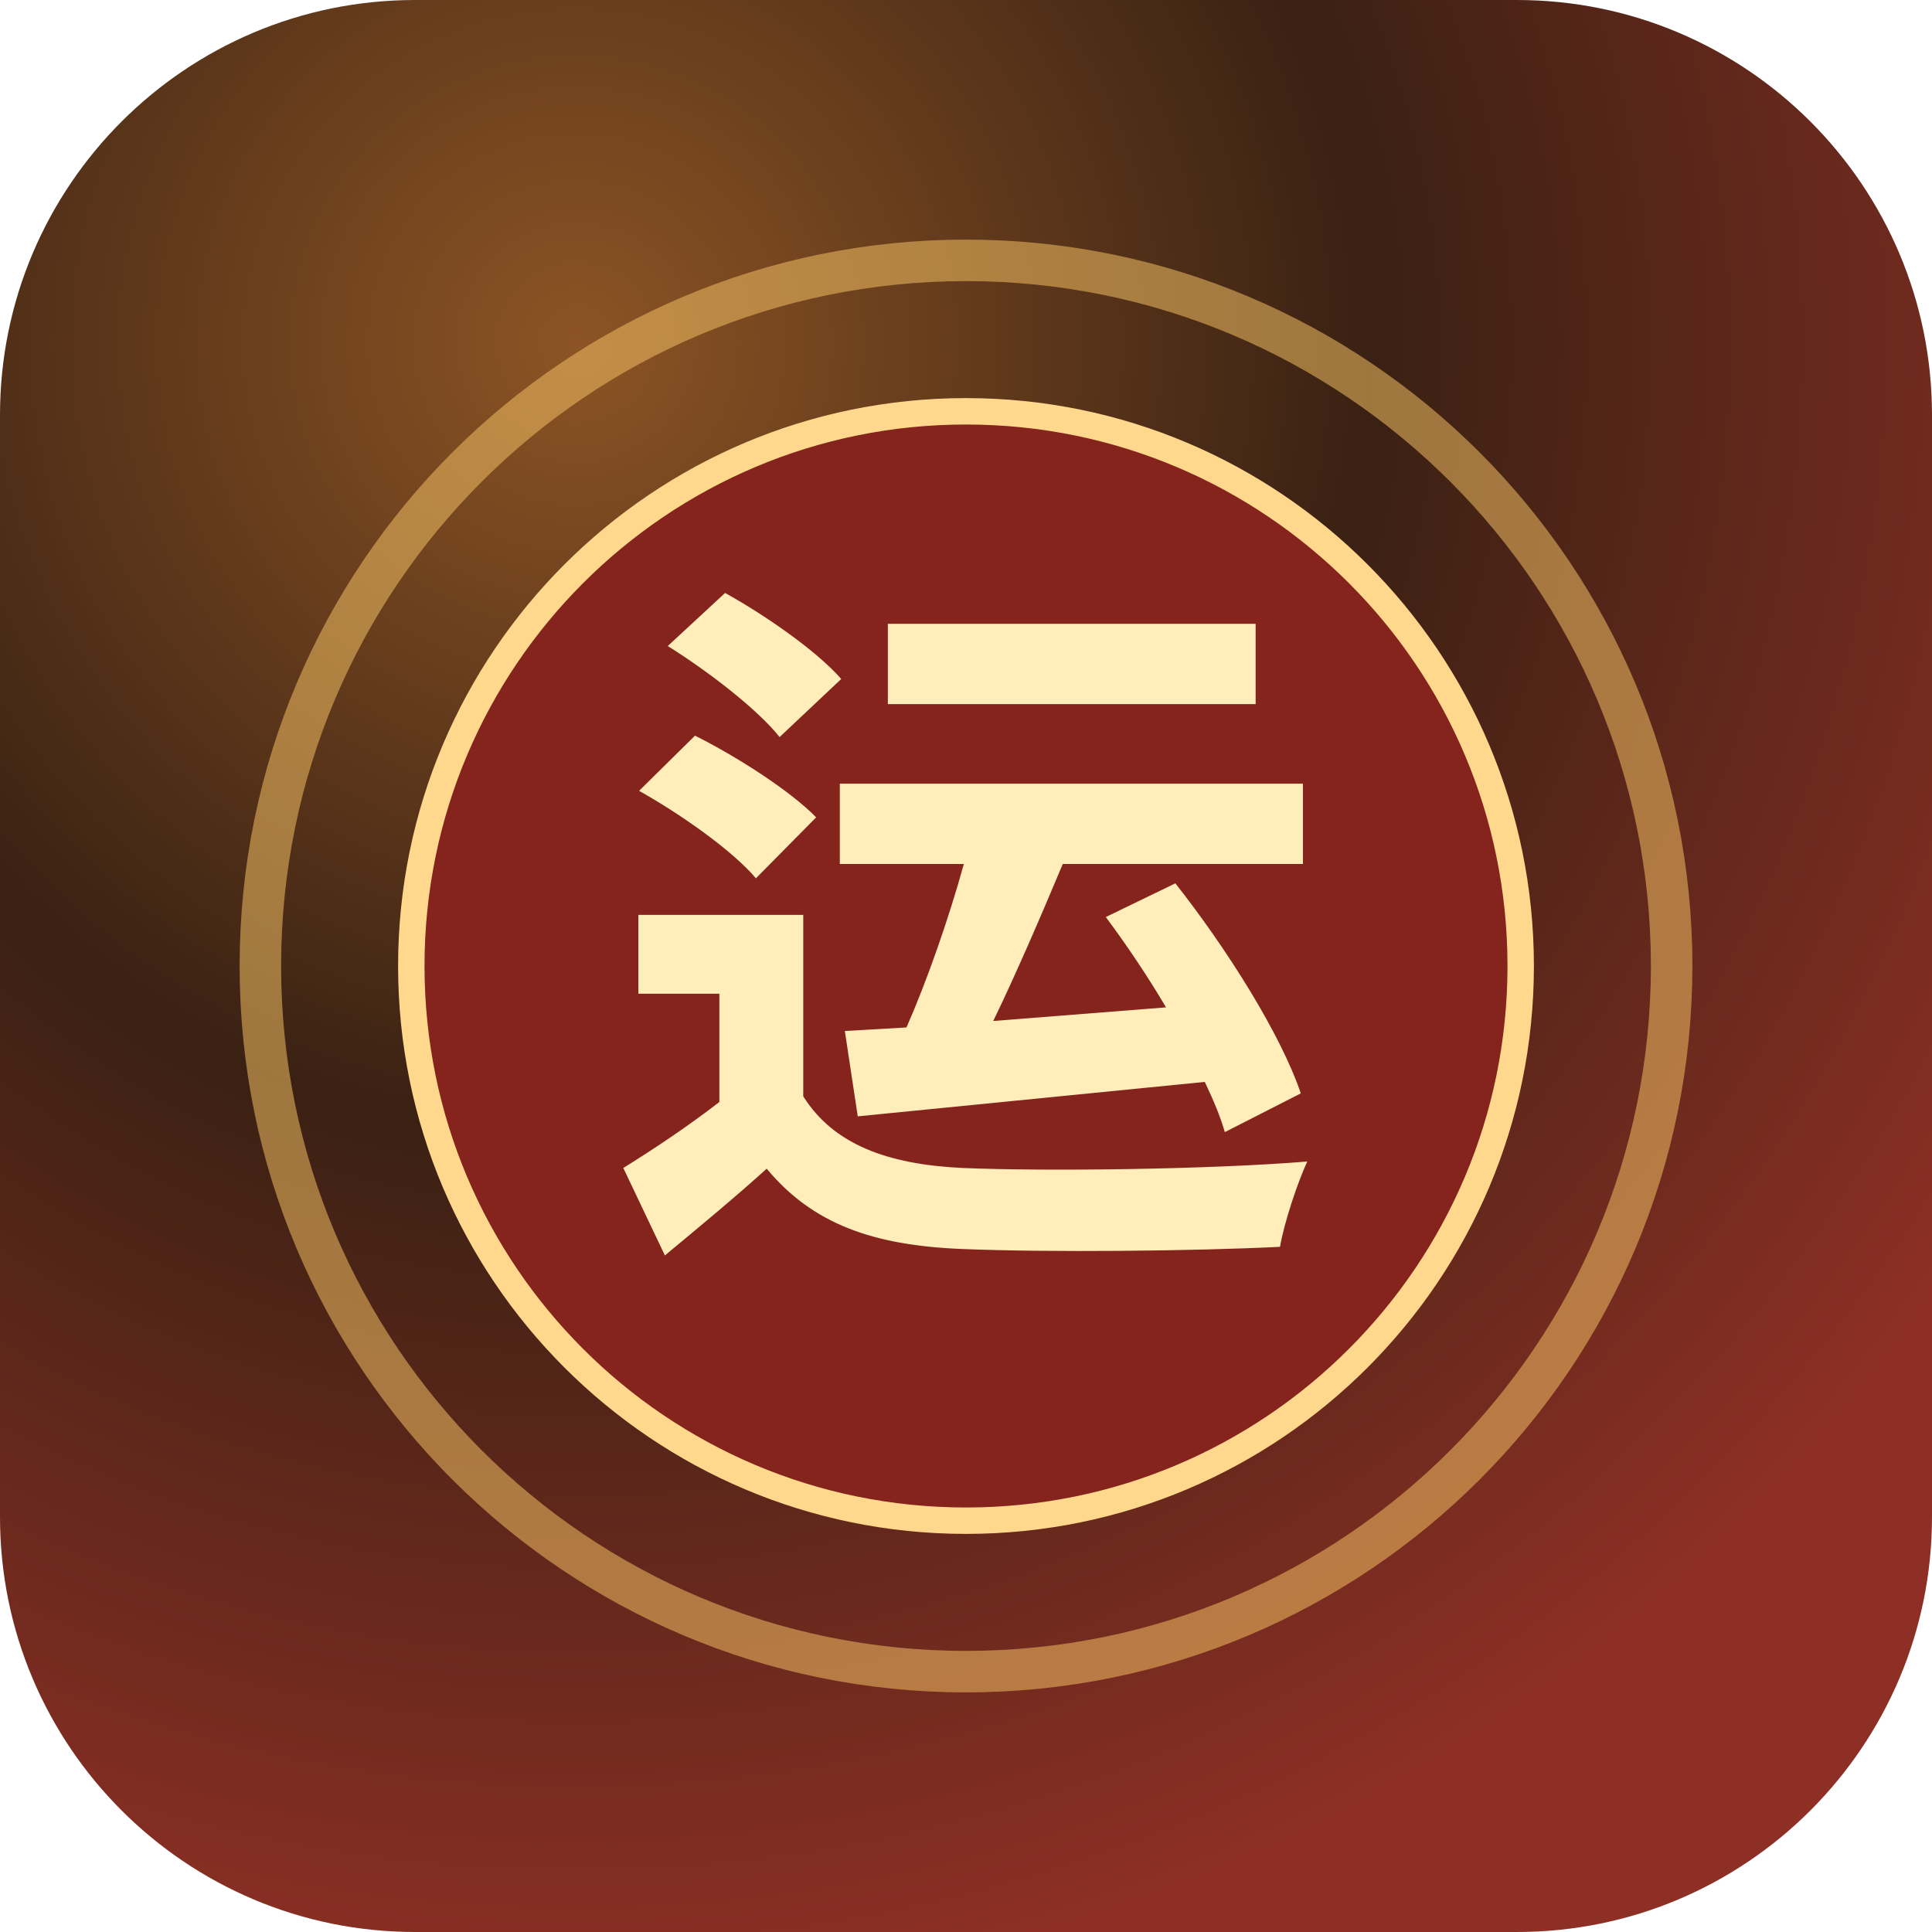
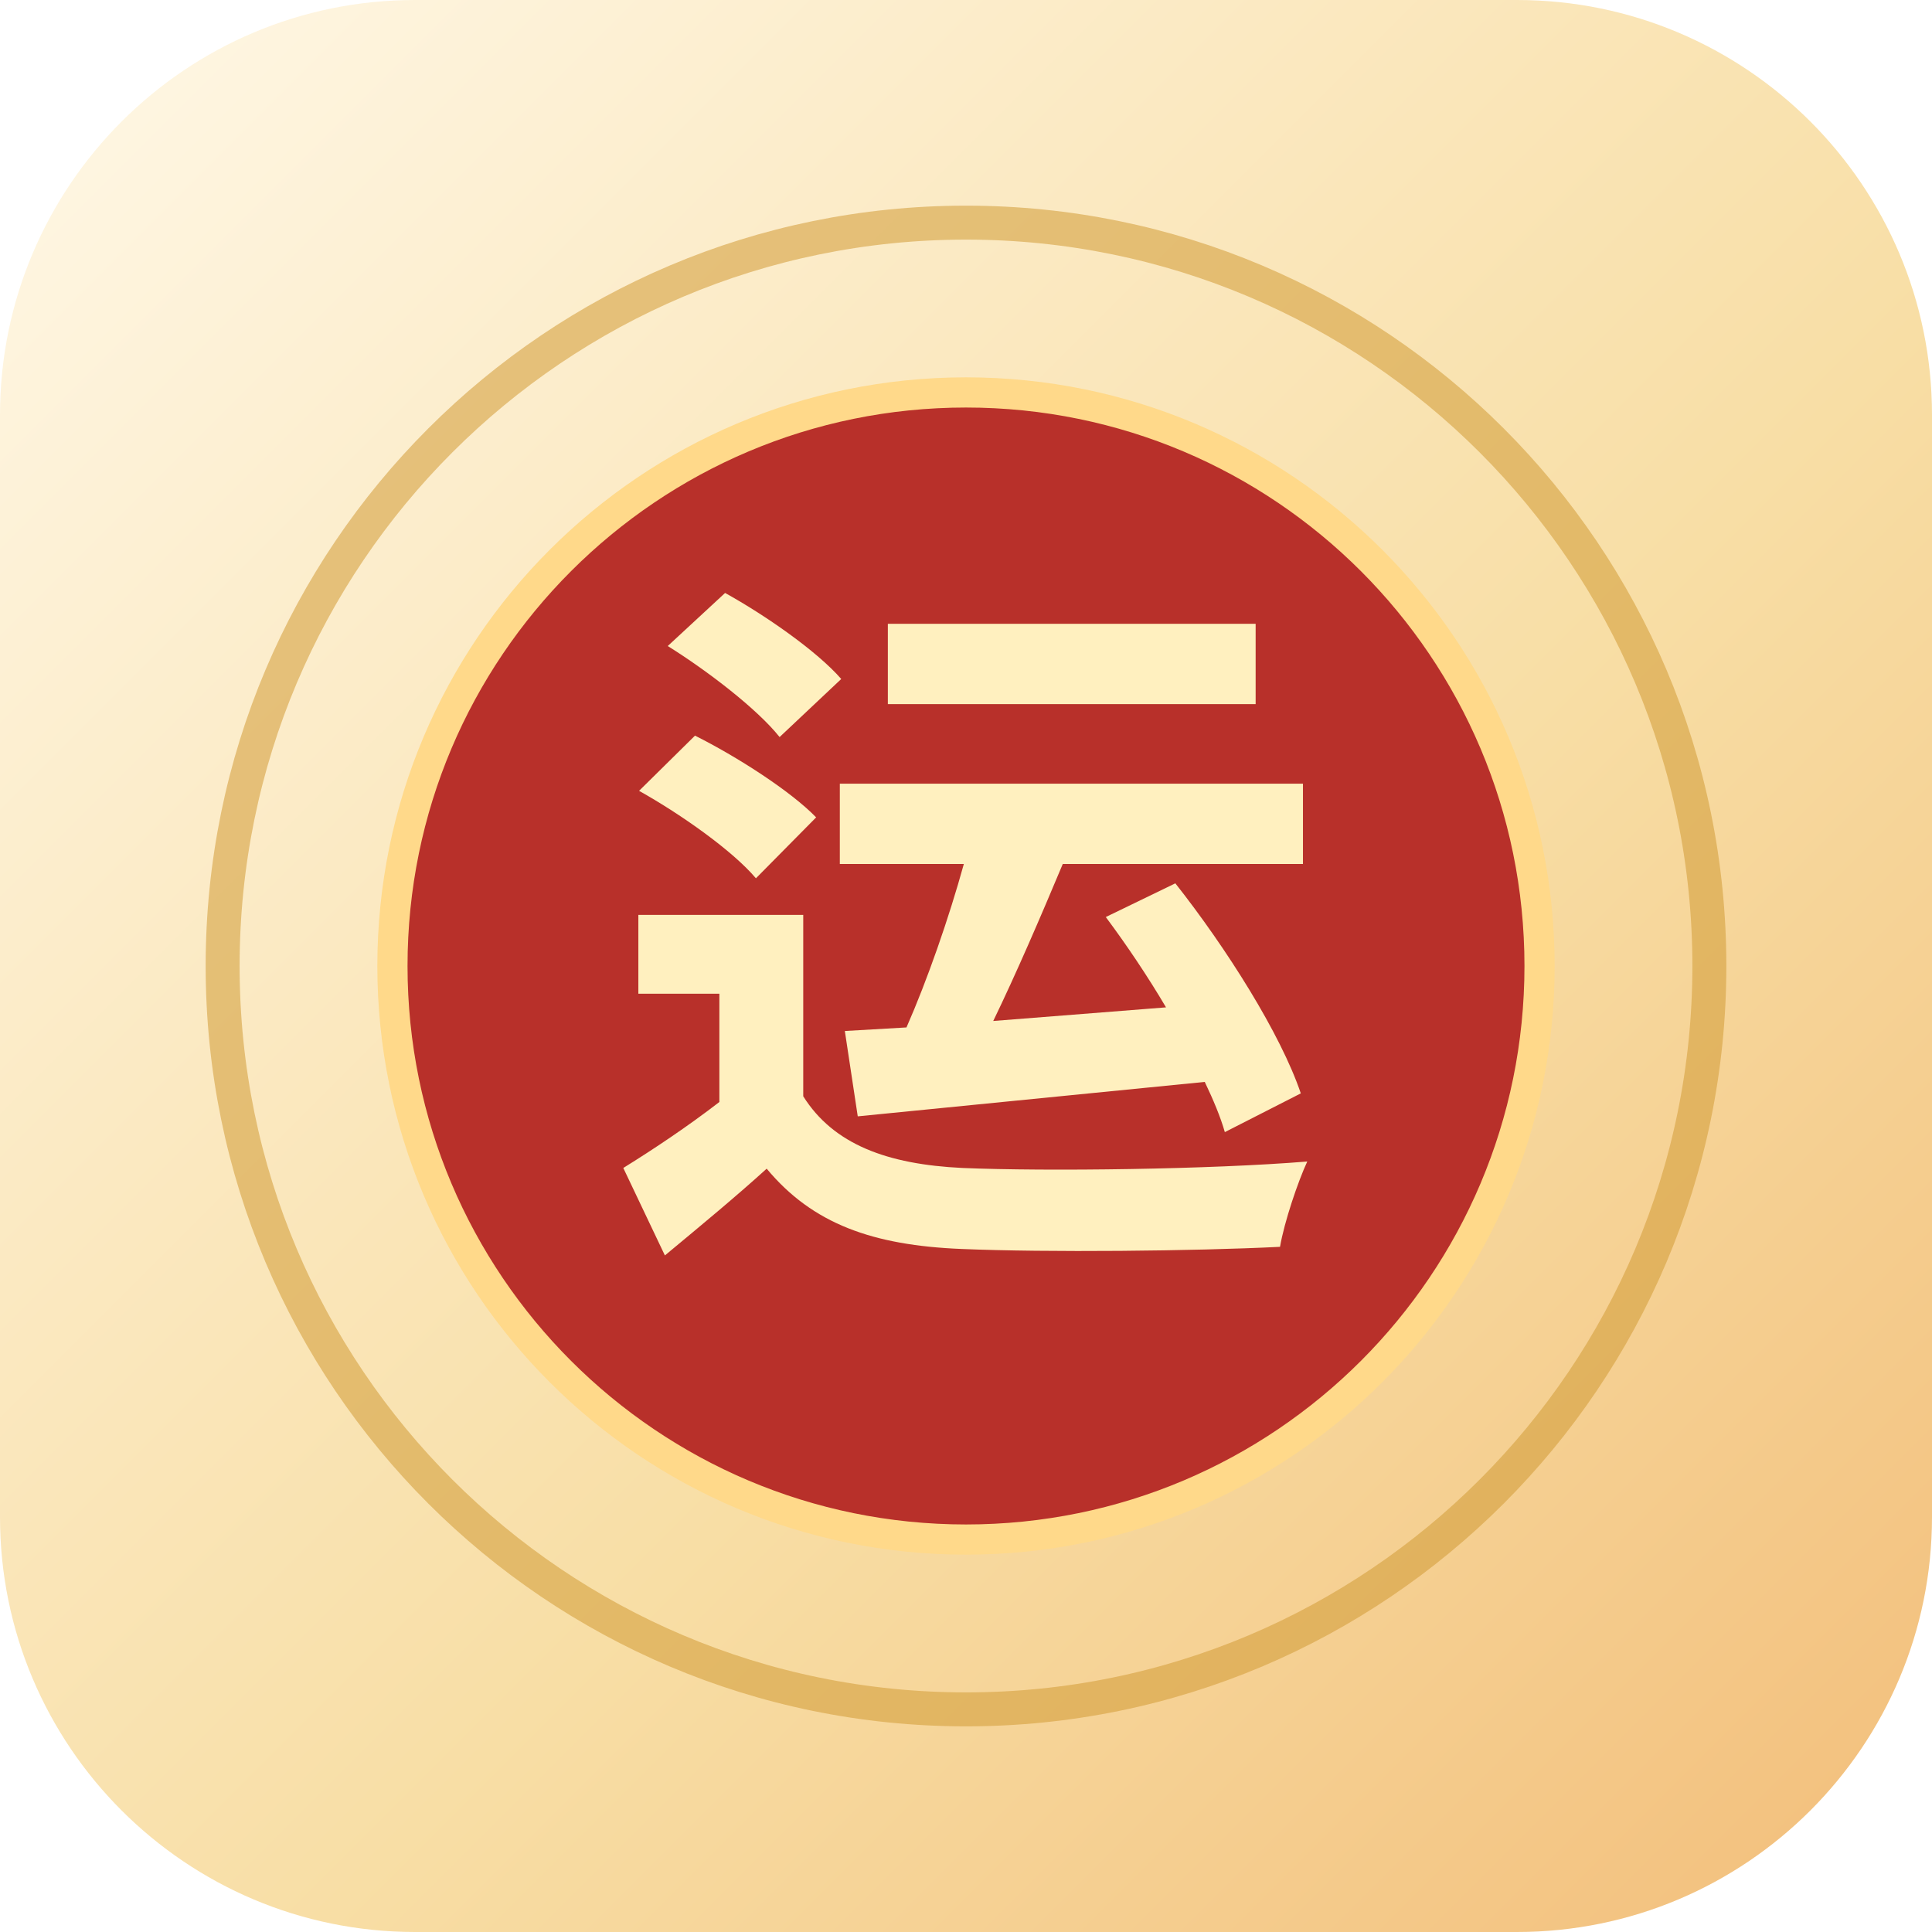
<svg xmlns="http://www.w3.org/2000/svg" viewBox="0 0 1024 1024">
  <defs>
-     <radialGradient id="g" cx="30%" cy="18%" r="85%">
-       <stop stop-color="#8c5424" />
-       <stop offset=".48" stop-color="#3a2113" />
-       <stop offset="1" stop-color="#8d2f24" />
-     </radialGradient>
+     <linearGradient id="bg" x1="0" y1="0" x2="1" y2="1">
+       <stop stop-color="#fff8e8" />
+       <stop offset=".58" stop-color="#f8dea5" />
+       <stop offset="1" stop-color="#f2bd79" />
+     </linearGradient>
  </defs>
-   <rect width="1024" height="1024" rx="220" fill="url(#g)" />
-   <circle cx="512" cy="512" r="374" fill="none" stroke="#f1bd62" stroke-width="22" opacity=".55" />
-   <circle cx="512" cy="512" r="294" fill="#85231d" stroke="#ffd88d" stroke-width="14" />
-   <text x="512" y="635" text-anchor="middle" font-size="380" font-family="serif" font-weight="900" fill="#ffedba">运</text>
+   <rect width="1024" height="1024" rx="220" fill="url(#bg)" />
+   <circle cx="512" cy="512" r="394" fill="none" stroke="#d29a35" stroke-width="18" opacity=".55" />
+   <circle cx="512" cy="512" r="304" fill="#b8302a" stroke="#ffd98a" stroke-width="16" />
+   <text x="512" y="635" text-anchor="middle" font-size="380" font-family="serif" font-weight="900" fill="#fff0bf">运</text>
</svg>
